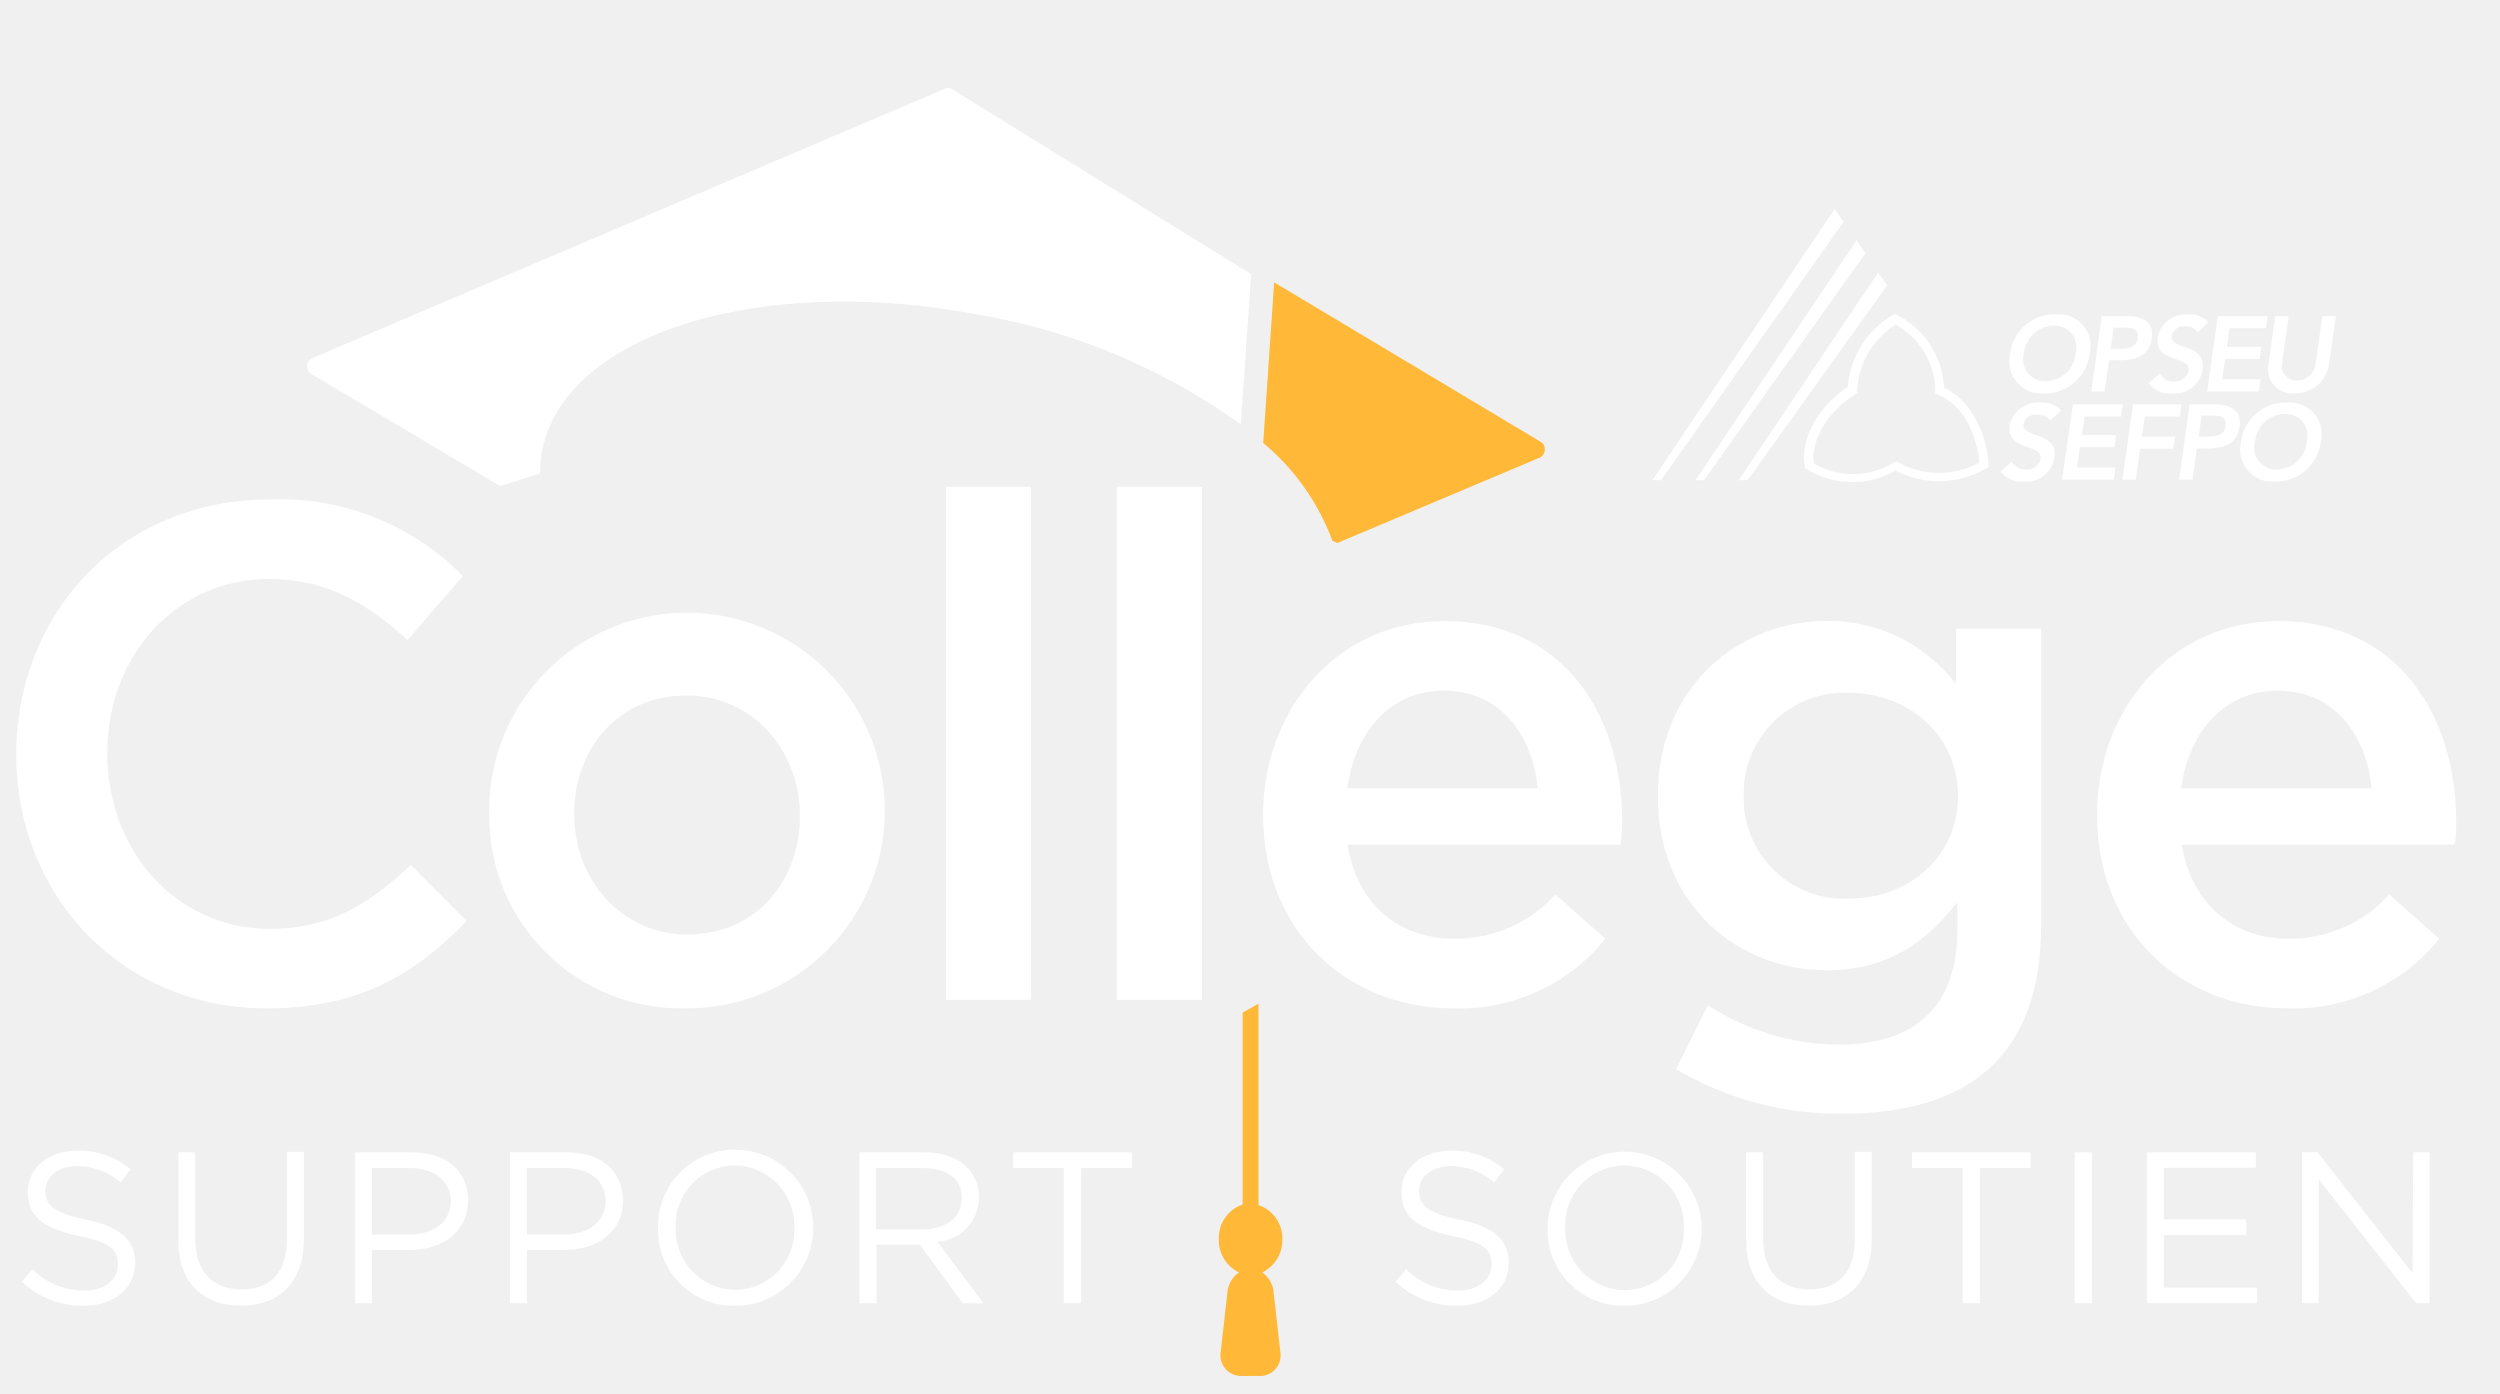
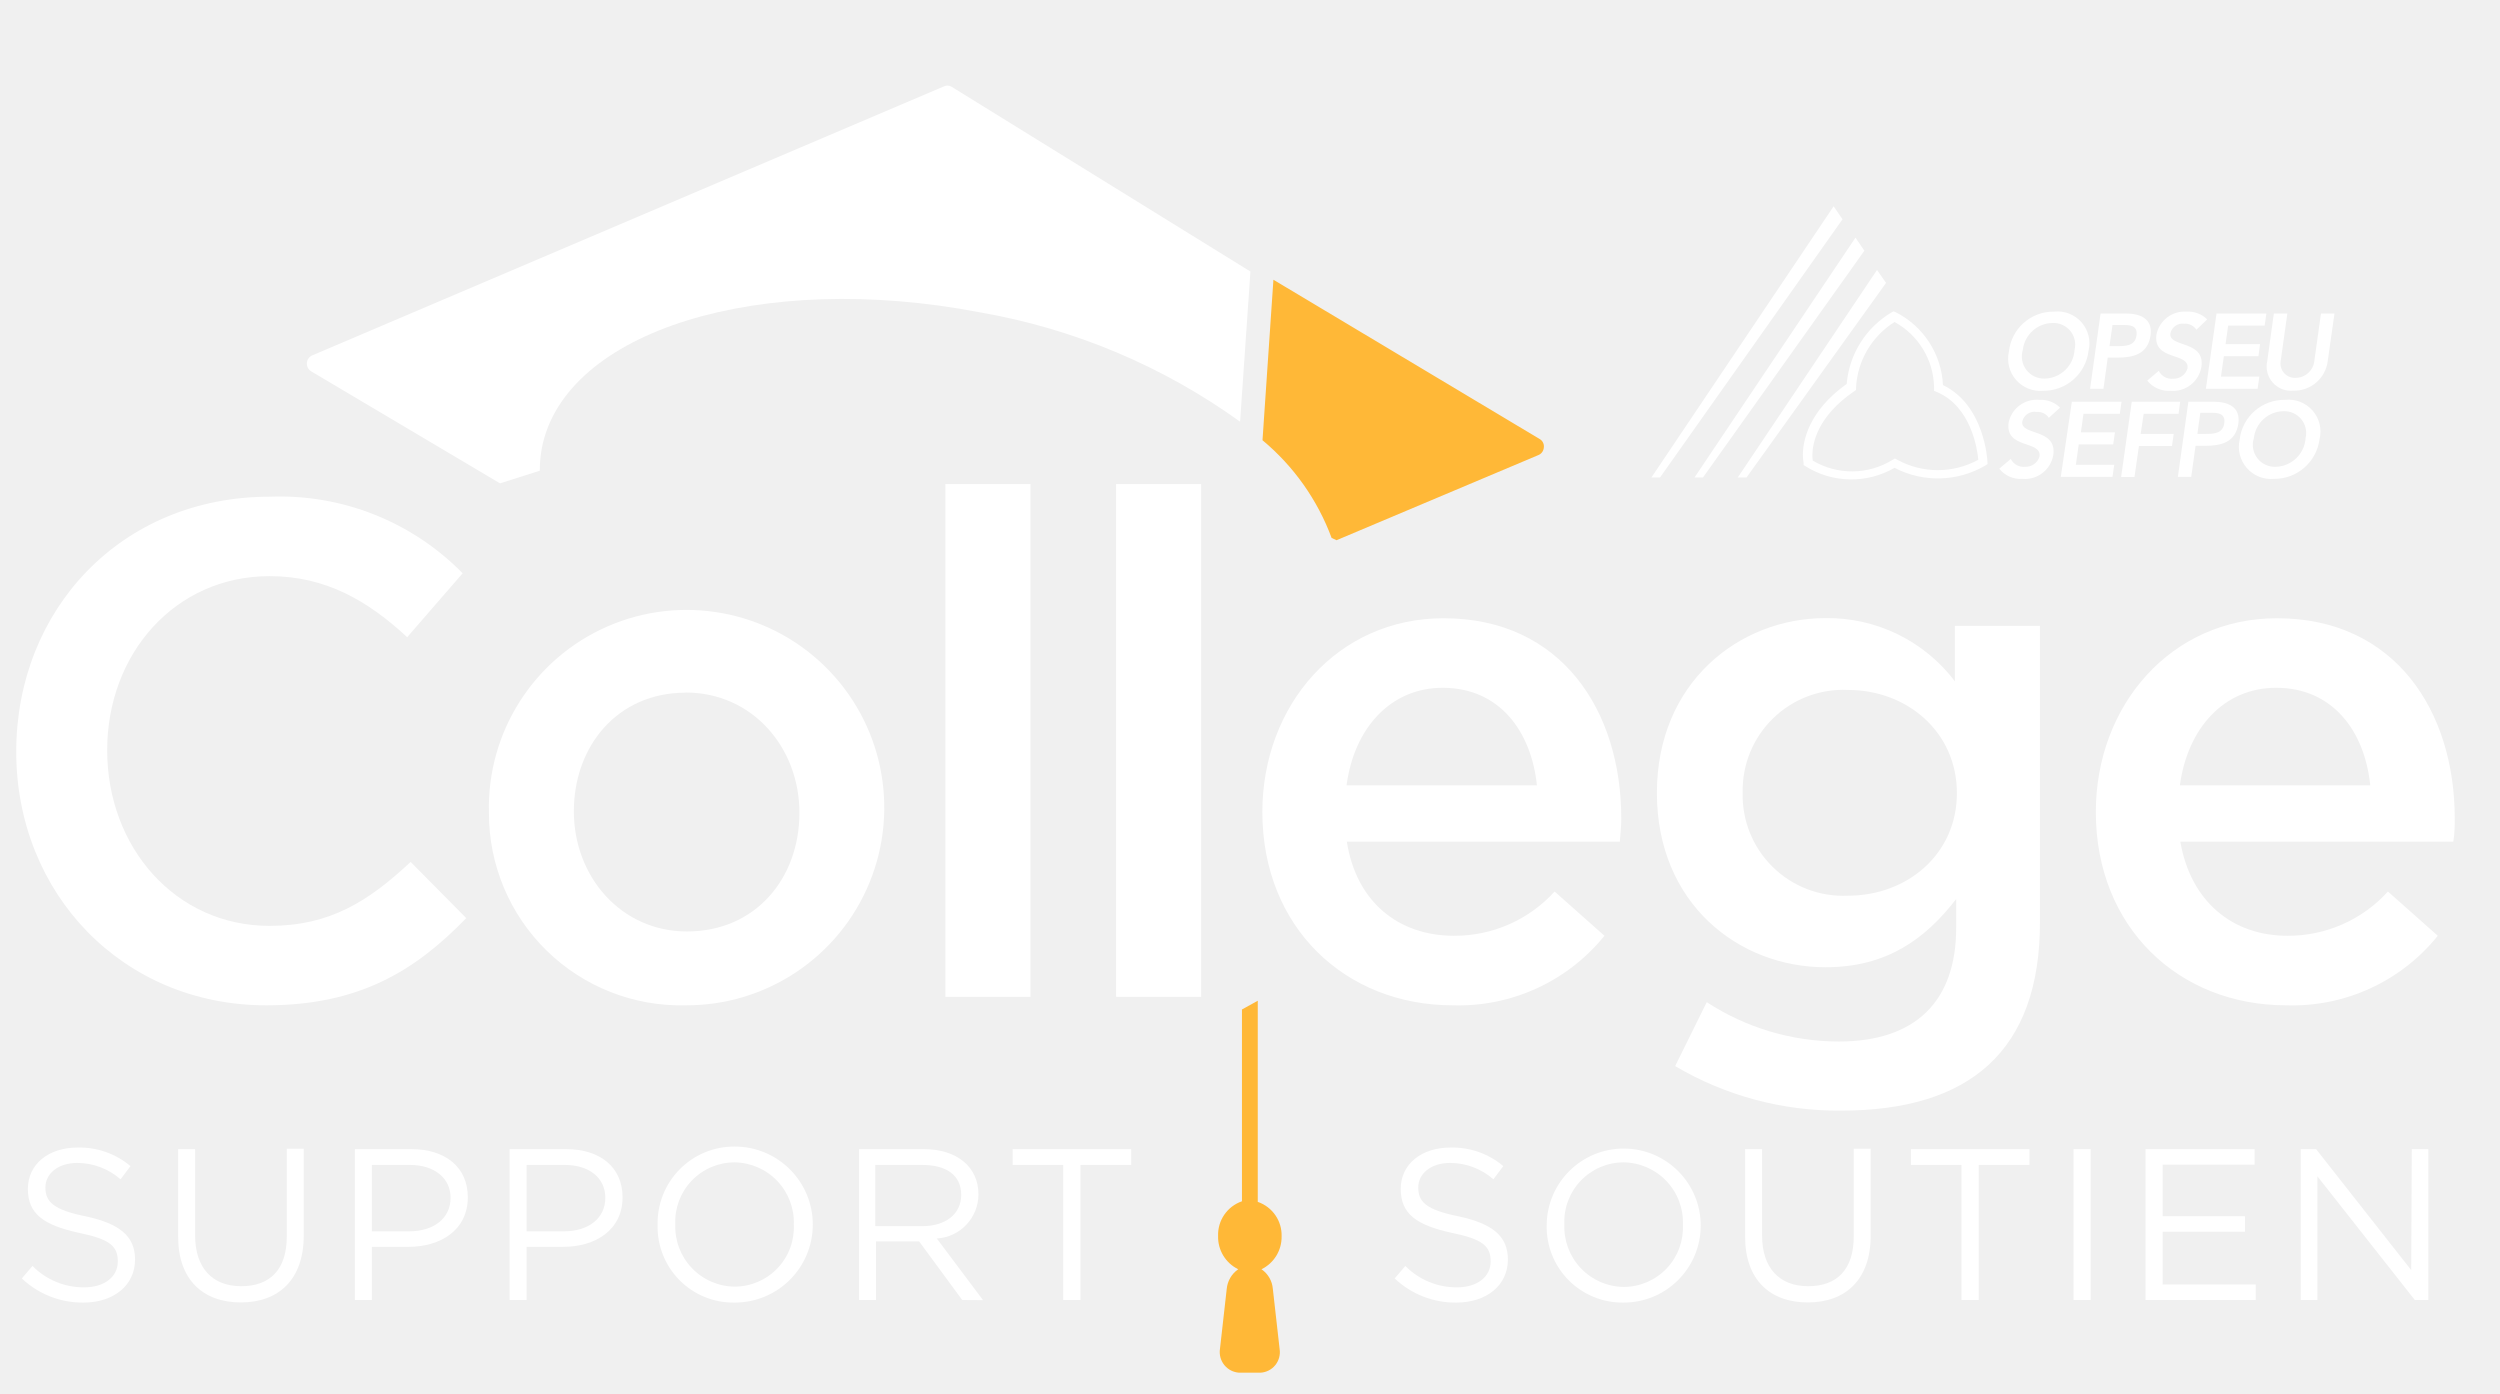
- <svg xmlns="http://www.w3.org/2000/svg" id="Layer_1" data-name="Layer 1" width="174" height="97" viewBox="42.8 56.8 173.9 96.6">
-   <path fill="#fff" d="M80.51,88c1.57-8.17,15.23-12.4,30.5-9.46a43.78,43.78,0,0,1,18.1,7.61l.72-10.45L109,62.82a.56.56,0,0,0-.52,0L64.52,81.54a.61.61,0,0,0-.36.53.62.62,0,0,0,.29.57l13.15,7.8,2.77-.88A8.93,8.93,0,0,1,80.51,88Z" />
-   <path fill="#ffb837" d="M150,87.38,131.43,76.27l-.76,11.17a16.15,16.15,0,0,1,4.81,6.8l.34.16,14.06-5.93a.61.61,0,0,0,.37-.52A.59.59,0,0,0,150,87.38Z" />
-   <path fill="#ffb837" d="M132,142.86a2.46,2.46,0,0,0-1.66-2.41v-14l-1.1.61v13.35a2.46,2.46,0,0,0-1.66,2.41,2.5,2.5,0,0,0,1.4,2.32,1.87,1.87,0,0,0-.8,1.37l-.47,4.17a1.44,1.44,0,0,0,1.34,1.66h1.48a1.43,1.43,0,0,0,1.33-1.66l-.47-4.17a1.83,1.83,0,0,0-.79-1.37A2.5,2.5,0,0,0,132,142.86Z" />
-   <path fill="#fff" d="M48.78,141.46c2.34.51,3.42,1.37,3.42,3,0,1.81-1.5,3-3.59,3a6.13,6.13,0,0,1-4.29-1.68l.74-.87a5,5,0,0,0,3.6,1.49c1.41,0,2.34-.74,2.34-1.8s-.53-1.55-2.73-2c-2.42-.53-3.53-1.31-3.53-3.05s1.46-2.88,3.45-2.88a5.49,5.49,0,0,1,3.69,1.29l-.69.92a4.58,4.58,0,0,0-3-1.14c-1.36,0-2.23.75-2.23,1.71S46.47,141,48.78,141.46Z" />
-   <path fill="#fff" d="M63.94,142.8c0,3.06-1.75,4.65-4.38,4.65s-4.36-1.59-4.36-4.56v-6.11h1.18v6c0,2.27,1.2,3.54,3.21,3.54s3.17-1.17,3.17-3.46v-6.11h1.18Z" />
-   <path fill="#fff" d="M71.23,143.58H68.68v3.7H67.5v-10.5h3.93c2.37,0,3.93,1.26,3.93,3.35C75.36,142.41,73.47,143.58,71.23,143.58Zm.11-5.7H68.68v4.62h2.6c1.74,0,2.88-.93,2.88-2.33S73,137.88,71.34,137.88Z" />
-   <path fill="#fff" d="M82,143.58H79.45v3.7H78.27v-10.5H82.2c2.37,0,3.93,1.26,3.93,3.35C86.13,142.41,84.24,143.58,82,143.58Zm.11-5.7H79.45v4.62h2.6c1.74,0,2.88-.93,2.88-2.33S83.8,137.88,82.11,137.88Z" />
-   <path fill="#fff" d="M93.91,147.46a5.27,5.27,0,0,1-5.34-5.41,5.33,5.33,0,0,1,5.37-5.45,5.43,5.43,0,0,1,0,10.86Zm0-9.76A4.13,4.13,0,0,0,89.8,142a4.18,4.18,0,0,0,4.14,4.35,4.13,4.13,0,0,0,4.11-4.32A4.18,4.18,0,0,0,93.91,137.7Z" />
-   <path fill="#fff" d="M109.77,147.28l-3-4.08h-3v4.08h-1.18v-10.5h4.51c2.31,0,3.8,1.25,3.8,3.14A3.08,3.08,0,0,1,108,143l3.22,4.29Zm-2.81-9.4h-3.24v4.26H107c1.57,0,2.7-.81,2.7-2.18S108.66,137.88,107,137.88Z" />
-   <path fill="#fff" d="M118,147.28h-1.2v-9.4h-3.52v-1.1h8.25v1.1H118Z" />
-   <path fill="#fff" d="M61.33,126.77c-10,0-17.4-7.78-17.4-17.65s7.28-17.75,17.65-17.75A17.82,17.82,0,0,1,75,96.7l-3.86,4.45c-2.74-2.54-5.67-4.25-9.58-4.25-6.55,0-11.3,5.37-11.3,12.12s4.75,12.22,11.3,12.22c4.2,0,6.89-1.71,9.82-4.45l3.87,3.91C71.65,124.42,67.74,126.77,61.33,126.77Z" />
-   <path fill="#fff" d="M90.52,126.77a13.36,13.36,0,0,1-13.69-13.4,13.76,13.76,0,1,1,13.69,13.4Zm0-21.76c-4.75,0-7.78,3.72-7.78,8.26s3.28,8.36,7.87,8.36c4.79,0,7.83-3.71,7.83-8.26S95.16,105,90.52,105Z" />
-   <path fill="#fff" d="M108.6,126.18V90.49h5.92v35.69Z" />
-   <path fill="#fff" d="M120.48,126.18V90.49h5.92v35.69Z" />
-   <path fill="#fff" d="M144,121.93a9.39,9.39,0,0,0,7-3.08l3.47,3.08a13.06,13.06,0,0,1-10.56,4.84c-7.48,0-13.25-5.43-13.25-13.45,0-7.43,5.23-13.49,12.61-13.49,8.22,0,12.37,6.45,12.37,13.93,0,.54-.05,1-.1,1.62h-19C137.2,119.58,140.13,121.93,144,121.93Zm5.77-10.47c-.4-3.81-2.64-6.79-6.56-6.79-3.61,0-6.16,2.79-6.69,6.79Z" />
-   <path fill="#fff" d="M170.93,134.1A22.31,22.31,0,0,1,159.39,131l2.2-4.45a16.83,16.83,0,0,0,9.19,2.74c5.28,0,8.17-2.74,8.17-7.92v-2c-2.15,2.79-4.84,4.75-9.09,4.75-6.07,0-11.74-4.45-11.74-12.13s5.72-12.17,11.74-12.17a11.11,11.11,0,0,1,9,4.4v-3.86h5.92V120.9C184.82,130,179.83,134.1,170.93,134.1Zm.49-29.28a7,7,0,0,0-7.33,7.13,7,7,0,0,0,7.33,7.19c4.11,0,7.58-2.88,7.58-7.14S175.53,104.82,171.42,104.82Z" />
-   <path fill="#fff" d="M202,121.93a9.37,9.37,0,0,0,7-3.08l3.47,3.08a13,13,0,0,1-10.55,4.84c-7.49,0-13.25-5.43-13.25-13.45,0-7.43,5.23-13.49,12.61-13.49,8.21,0,12.37,6.45,12.37,13.93,0,.54,0,1-.1,1.62h-19C195.28,119.58,198.21,121.93,202,121.93Zm5.77-10.47c-.39-3.81-2.64-6.79-6.55-6.79-3.62,0-6.16,2.79-6.7,6.79Z" />
-   <path fill="#fff" d="M185.76,78.49a2.22,2.22,0,0,1,2.4,2.74A3.15,3.15,0,0,1,185,84a2.24,2.24,0,0,1-2.38-2.73A3.11,3.11,0,0,1,185.76,78.49Zm-.64,4.66a2.13,2.13,0,0,0,2.07-2,1.51,1.51,0,0,0-1.54-1.87,2.11,2.11,0,0,0-2.06,1.87A1.54,1.54,0,0,0,185.12,83.15Z" />
-   <path fill="#fff" d="M189,78.62h1.76c1,0,1.88.36,1.72,1.52-.19,1.31-1.2,1.55-2.31,1.55h-.67l-.3,2.17h-.93Zm1.18,2.27c.53,0,1.22,0,1.32-.74s-.51-.73-1-.73h-.67l-.21,1.47Z" />
-   <path fill="#fff" d="M195.67,79.75a.94.94,0,0,0-.86-.42.86.86,0,0,0-.95.67c-.15,1,2.42.46,2.16,2.32A2,2,0,0,1,193.87,84a1.9,1.9,0,0,1-1.62-.71l.8-.68a1,1,0,0,0,1,.55,1,1,0,0,0,1-.72c.16-1.15-2.42-.49-2.16-2.36A2,2,0,0,1,195,78.49a1.86,1.86,0,0,1,1.42.54Z" />
-   <path fill="#fff" d="M197.07,78.62h3.47l-.12.84h-2.54l-.18,1.29h2.4l-.11.84h-2.41l-.2,1.42h2.67l-.12.85h-3.6Z" />
-   <path fill="#fff" d="M204.81,81.93a2.35,2.35,0,0,1-2.4,2.06,1.69,1.69,0,0,1-1.81-2.06l.46-3.31H202l-.46,3.28a1,1,0,0,0,1,1.2,1.32,1.32,0,0,0,1.34-1.2l.46-3.28h.94Z" />
-   <path fill="#fff" d="M185.4,85.88a.94.94,0,0,0-.85-.41.87.87,0,0,0-1,.67c-.14,1,2.42.45,2.16,2.32a2,2,0,0,1-2.15,1.67,1.88,1.88,0,0,1-1.61-.71l.8-.68a1,1,0,0,0,1,.55,1,1,0,0,0,1-.72c.16-1.15-2.41-.49-2.15-2.36a2,2,0,0,1,2.15-1.58,1.88,1.88,0,0,1,1.43.54Z" />
-   <path fill="#fff" d="M187,84.76h3.46l-.12.84h-2.53l-.18,1.29H190l-.12.84h-2.4l-.2,1.42h2.67l-.12.84h-3.6Z" />
-   <path fill="#fff" d="M191.17,84.76h3.37l-.11.84H192L191.79,87h2.3l-.12.84h-2.3L191.36,90h-.93Z" />
-   <path fill="#fff" d="M195.11,84.76h1.76c1,0,1.88.36,1.72,1.52-.19,1.31-1.2,1.55-2.31,1.55h-.67l-.3,2.16h-.93ZM196.29,87c.53,0,1.22,0,1.32-.74s-.51-.73-1-.73h-.67l-.2,1.47Z" />
-   <path fill="#fff" d="M201.84,84.63a2.22,2.22,0,0,1,2.4,2.74,3.17,3.17,0,0,1-3.18,2.76,2.24,2.24,0,0,1-2.38-2.73A3.12,3.12,0,0,1,201.84,84.63Zm-.65,4.66a2.14,2.14,0,0,0,2.08-2,1.52,1.52,0,0,0-1.54-1.87,2.1,2.1,0,0,0-2.06,1.87A1.53,1.53,0,0,0,201.19,89.29Z" />
-   <path fill="#fff" d="M174.49,78.52a6.41,6.41,0,0,0-3.16,5c-2.68,1.91-3.05,4-3.05,4.93a3.58,3.58,0,0,0,.05.58l0,.13.1.07a6,6,0,0,0,6.23.13,6.52,6.52,0,0,0,6.32-.16l.15-.1V89c0-.17-.2-4-3.1-5.4a6,6,0,0,0-3.27-5.06l-.16-.07Zm-5.55,10c0-.84.32-2.71,2.9-4.48l.14-.1v-.17a5.75,5.75,0,0,1,2.68-4.56,5.28,5.28,0,0,1,2.75,4.51V84l.21.09c2.35,1,2.8,3.92,2.87,4.71a5.87,5.87,0,0,1-5.64,0l-.16-.09-.16.09a5.35,5.35,0,0,1-5.56.06A2.28,2.28,0,0,1,168.94,88.5Z" />
-   <polygon fill="#fff" points="172.56 74.25 171.94 73.34 160.74 90.03 161.33 90.03 172.56 74.25" />
-   <polygon fill="#fff" points="174.07 76.49 173.44 75.59 163.75 90.03 164.36 90.03 174.07 76.49" />
-   <polygon fill="#fff" points="171.04 72.06 170.42 71.16 157.74 90.03 158.34 90.03 171.04 72.06" />
-   <path fill="#fff" d="M144.33,141.46c2.34.51,3.42,1.37,3.42,3,0,1.81-1.5,3-3.59,3a6.13,6.13,0,0,1-4.29-1.68l.74-.87a5,5,0,0,0,3.6,1.49c1.41,0,2.34-.74,2.34-1.8s-.53-1.55-2.73-2c-2.42-.53-3.53-1.31-3.53-3.05s1.46-2.88,3.45-2.88a5.49,5.49,0,0,1,3.69,1.29l-.69.92a4.58,4.58,0,0,0-3-1.14c-1.36,0-2.23.75-2.23,1.71S142,141,144.33,141.46Z" />
-   <path fill="#fff" d="M155.79,147.46a5.27,5.27,0,0,1-5.34-5.41,5.36,5.36,0,1,1,5.34,5.41Zm0-9.76a4.13,4.13,0,0,0-4.11,4.32,4.18,4.18,0,0,0,4.14,4.35,4.13,4.13,0,0,0,4.11-4.32A4.18,4.18,0,0,0,155.79,137.7Z" />
-   <path fill="#fff" d="M173,142.8c0,3.06-1.75,4.65-4.38,4.65s-4.36-1.59-4.36-4.56v-6.11h1.18v6c0,2.27,1.2,3.54,3.21,3.54s3.17-1.17,3.17-3.46v-6.11H173Z" />
-   <path fill="#fff" d="M180.52,147.28h-1.2v-9.4H175.8v-1.1h8.25v1.1h-3.53Z" />
-   <path fill="#fff" d="M188.31,136.78v10.5h-1.19v-10.5Z" />
-   <path fill="#fff" d="M199.72,137.86h-6.4v3.59h5.73v1.08h-5.73v3.67h6.48v1.08h-7.67v-10.5h7.59Z" />
-   <path fill="#fff" d="M210.66,136.78h1.15v10.5h-.94l-6.78-8.61v8.61h-1.16v-10.5H204l6.62,8.42Z" />
+ <svg xmlns="http://www.w3.org/2000/svg" id="Layer_1" data-name="Layer 1" width="174" height="97" viewBox="0 0 174 97">
+   <g transform="translate(-42.8, -56.8)">
+     <path fill="#fff" d="M80.51,88c1.57-8.17,15.23-12.4,30.5-9.46a43.78,43.78,0,0,1,18.1,7.61l.72-10.45L109,62.82a.56.56,0,0,0-.52,0L64.52,81.54a.61.61,0,0,0-.36.53.62.62,0,0,0,.29.57l13.15,7.8,2.77-.88A8.93,8.93,0,0,1,80.51,88Z" />
+     <path fill="#ffb837" d="M150,87.38,131.43,76.27l-.76,11.17a16.15,16.15,0,0,1,4.81,6.8l.34.16,14.06-5.93a.61.61,0,0,0,.37-.52A.59.59,0,0,0,150,87.38Z" />
+     <path fill="#ffb837" d="M132,142.86a2.46,2.46,0,0,0-1.66-2.41v-14l-1.1.61v13.35a2.46,2.46,0,0,0-1.66,2.41,2.5,2.5,0,0,0,1.4,2.32,1.87,1.87,0,0,0-.8,1.37l-.47,4.17a1.44,1.44,0,0,0,1.34,1.66h1.48a1.43,1.43,0,0,0,1.33-1.66l-.47-4.17a1.83,1.83,0,0,0-.79-1.37A2.5,2.5,0,0,0,132,142.86Z" />
+     <path fill="#fff" d="M48.78,141.46c2.34.51,3.42,1.37,3.42,3,0,1.81-1.5,3-3.59,3a6.13,6.13,0,0,1-4.29-1.68l.74-.87a5,5,0,0,0,3.6,1.49c1.41,0,2.34-.74,2.34-1.8s-.53-1.55-2.73-2c-2.42-.53-3.53-1.31-3.53-3.05s1.46-2.88,3.45-2.88a5.49,5.49,0,0,1,3.69,1.29l-.69.92a4.58,4.58,0,0,0-3-1.14c-1.36,0-2.23.75-2.23,1.71S46.47,141,48.78,141.46Z" />
+     <path fill="#fff" d="M63.94,142.8c0,3.06-1.75,4.65-4.38,4.65s-4.36-1.59-4.36-4.56v-6.11h1.18v6c0,2.27,1.2,3.54,3.21,3.54s3.17-1.17,3.17-3.46v-6.11h1.18Z" />
+     <path fill="#fff" d="M71.23,143.58H68.68v3.7H67.5v-10.5h3.93c2.37,0,3.93,1.26,3.93,3.35C75.36,142.41,73.47,143.58,71.23,143.58Zm.11-5.7H68.68v4.62h2.6c1.74,0,2.88-.93,2.88-2.33S73,137.88,71.34,137.88Z" />
+     <path fill="#fff" d="M82,143.58H79.45v3.7H78.27v-10.5H82.2c2.37,0,3.93,1.26,3.93,3.35C86.13,142.41,84.24,143.58,82,143.58Zm.11-5.7H79.45v4.62h2.6c1.74,0,2.88-.93,2.88-2.33S83.8,137.88,82.11,137.88Z" />
+     <path fill="#fff" d="M93.91,147.46a5.27,5.27,0,0,1-5.34-5.41,5.33,5.33,0,0,1,5.37-5.45,5.43,5.43,0,0,1,0,10.86Zm0-9.76A4.13,4.13,0,0,0,89.8,142a4.18,4.18,0,0,0,4.14,4.35,4.13,4.13,0,0,0,4.11-4.32A4.18,4.18,0,0,0,93.91,137.7Z" />
+     <path fill="#fff" d="M109.77,147.28l-3-4.08h-3v4.08h-1.18v-10.5h4.51c2.31,0,3.8,1.25,3.8,3.14A3.08,3.08,0,0,1,108,143l3.22,4.29Zm-2.81-9.4h-3.24v4.26H107c1.57,0,2.7-.81,2.7-2.18S108.66,137.88,107,137.88Z" />
+     <path fill="#fff" d="M118,147.28h-1.2v-9.4h-3.52v-1.1h8.25v1.1H118Z" />
+     <path fill="#fff" d="M61.33,126.77c-10,0-17.4-7.78-17.4-17.65s7.28-17.75,17.65-17.75A17.82,17.82,0,0,1,75,96.7l-3.86,4.45c-2.74-2.54-5.67-4.25-9.58-4.25-6.55,0-11.3,5.37-11.3,12.12s4.75,12.22,11.3,12.22c4.2,0,6.89-1.71,9.82-4.45l3.87,3.91C71.65,124.42,67.74,126.77,61.33,126.77Z" />
+     <path fill="#fff" d="M90.52,126.77a13.36,13.36,0,0,1-13.69-13.4,13.76,13.76,0,1,1,13.69,13.4Zm0-21.76c-4.75,0-7.78,3.72-7.78,8.26s3.28,8.36,7.87,8.36c4.79,0,7.83-3.71,7.83-8.26S95.16,105,90.52,105Z" />
+     <path fill="#fff" d="M108.6,126.18V90.49h5.92v35.69Z" />
+     <path fill="#fff" d="M120.48,126.18V90.49h5.92v35.69Z" />
+     <path fill="#fff" d="M144,121.93a9.39,9.39,0,0,0,7-3.08l3.47,3.08a13.06,13.06,0,0,1-10.56,4.84c-7.48,0-13.25-5.43-13.25-13.45,0-7.43,5.23-13.49,12.61-13.49,8.22,0,12.37,6.45,12.37,13.93,0,.54-.05,1-.1,1.62h-19C137.2,119.58,140.13,121.93,144,121.93Zm5.77-10.47c-.4-3.81-2.64-6.79-6.56-6.79-3.61,0-6.16,2.79-6.69,6.79Z" />
+     <path fill="#fff" d="M170.93,134.1A22.31,22.31,0,0,1,159.39,131l2.2-4.45a16.83,16.83,0,0,0,9.19,2.74c5.28,0,8.17-2.74,8.17-7.92v-2c-2.15,2.79-4.84,4.75-9.09,4.75-6.07,0-11.74-4.45-11.74-12.13s5.72-12.17,11.74-12.17a11.11,11.11,0,0,1,9,4.4v-3.86h5.92V120.9C184.82,130,179.83,134.1,170.93,134.1Zm.49-29.28a7,7,0,0,0-7.33,7.13,7,7,0,0,0,7.33,7.19c4.11,0,7.58-2.88,7.58-7.14S175.53,104.82,171.42,104.82Z" />
+     <path fill="#fff" d="M202,121.93a9.37,9.37,0,0,0,7-3.08l3.47,3.08a13,13,0,0,1-10.55,4.84c-7.49,0-13.25-5.43-13.25-13.45,0-7.43,5.23-13.49,12.61-13.49,8.21,0,12.37,6.45,12.37,13.93,0,.54,0,1-.1,1.62h-19C195.28,119.58,198.21,121.93,202,121.93Zm5.77-10.47c-.39-3.81-2.64-6.79-6.55-6.79-3.62,0-6.16,2.79-6.7,6.79Z" />
+     <path fill="#fff" d="M185.76,78.49a2.22,2.22,0,0,1,2.4,2.74A3.15,3.15,0,0,1,185,84a2.24,2.24,0,0,1-2.38-2.73A3.11,3.11,0,0,1,185.76,78.49Zm-.64,4.66a2.13,2.13,0,0,0,2.07-2,1.51,1.51,0,0,0-1.54-1.87,2.11,2.11,0,0,0-2.06,1.87A1.54,1.54,0,0,0,185.12,83.15Z" />
+     <path fill="#fff" d="M189,78.62h1.76c1,0,1.88.36,1.72,1.52-.19,1.31-1.2,1.55-2.31,1.55h-.67l-.3,2.17h-.93Zm1.18,2.27c.53,0,1.22,0,1.32-.74s-.51-.73-1-.73h-.67l-.21,1.47Z" />
+     <path fill="#fff" d="M195.67,79.75a.94.94,0,0,0-.86-.42.86.86,0,0,0-.95.67c-.15,1,2.42.46,2.16,2.32A2,2,0,0,1,193.87,84a1.9,1.9,0,0,1-1.62-.71l.8-.68a1,1,0,0,0,1,.55,1,1,0,0,0,1-.72c.16-1.15-2.42-.49-2.16-2.36A2,2,0,0,1,195,78.49a1.86,1.86,0,0,1,1.42.54Z" />
+     <path fill="#fff" d="M197.07,78.62h3.47l-.12.84h-2.54l-.18,1.29h2.4l-.11.84h-2.41l-.2,1.42h2.67l-.12.85h-3.6Z" />
+     <path fill="#fff" d="M204.81,81.93a2.35,2.35,0,0,1-2.4,2.06,1.69,1.69,0,0,1-1.81-2.06l.46-3.31H202l-.46,3.28a1,1,0,0,0,1,1.2,1.32,1.32,0,0,0,1.34-1.2l.46-3.28h.94Z" />
+     <path fill="#fff" d="M185.4,85.88a.94.94,0,0,0-.85-.41.87.87,0,0,0-1,.67c-.14,1,2.42.45,2.16,2.32a2,2,0,0,1-2.15,1.67,1.88,1.88,0,0,1-1.61-.71l.8-.68a1,1,0,0,0,1,.55,1,1,0,0,0,1-.72c.16-1.15-2.41-.49-2.15-2.36a2,2,0,0,1,2.15-1.58,1.88,1.88,0,0,1,1.43.54Z" />
+     <path fill="#fff" d="M187,84.76h3.46l-.12.84h-2.53l-.18,1.29H190l-.12.84h-2.4l-.2,1.42h2.67l-.12.84h-3.6Z" />
+     <path fill="#fff" d="M191.17,84.76h3.37l-.11.84H192L191.79,87h2.3l-.12.84h-2.3L191.36,90h-.93Z" />
+     <path fill="#fff" d="M195.11,84.76h1.76c1,0,1.88.36,1.72,1.52-.19,1.31-1.2,1.55-2.31,1.55h-.67l-.3,2.16h-.93ZM196.29,87c.53,0,1.22,0,1.32-.74s-.51-.73-1-.73h-.67l-.2,1.47Z" />
+     <path fill="#fff" d="M201.84,84.63a2.22,2.22,0,0,1,2.4,2.74,3.17,3.17,0,0,1-3.18,2.76,2.24,2.24,0,0,1-2.38-2.73A3.12,3.12,0,0,1,201.84,84.63Zm-.65,4.66a2.14,2.14,0,0,0,2.08-2,1.52,1.52,0,0,0-1.54-1.87,2.1,2.1,0,0,0-2.06,1.87A1.53,1.53,0,0,0,201.19,89.29Z" />
+     <path fill="#fff" d="M174.49,78.52a6.41,6.41,0,0,0-3.16,5c-2.68,1.91-3.05,4-3.05,4.93a3.58,3.58,0,0,0,.05.58l0,.13.1.07a6,6,0,0,0,6.23.13,6.52,6.52,0,0,0,6.32-.16l.15-.1V89c0-.17-.2-4-3.1-5.4a6,6,0,0,0-3.27-5.06l-.16-.07Zm-5.55,10c0-.84.32-2.71,2.9-4.48l.14-.1v-.17a5.75,5.75,0,0,1,2.68-4.56,5.28,5.28,0,0,1,2.75,4.51V84l.21.09c2.35,1,2.8,3.92,2.87,4.71a5.87,5.87,0,0,1-5.64,0l-.16-.09-.16.09a5.35,5.35,0,0,1-5.56.06A2.28,2.28,0,0,1,168.94,88.5Z" />
+     <polygon fill="#fff" points="172.56 74.25 171.94 73.34 160.74 90.03 161.33 90.03 172.56 74.25" />
+     <polygon fill="#fff" points="174.07 76.49 173.44 75.59 163.75 90.03 164.36 90.03 174.07 76.49" />
+     <polygon fill="#fff" points="171.04 72.06 170.42 71.16 157.74 90.03 158.34 90.03 171.04 72.06" />
+     <path fill="#fff" d="M144.33,141.46c2.34.51,3.42,1.37,3.42,3,0,1.81-1.5,3-3.59,3a6.13,6.13,0,0,1-4.29-1.68l.74-.87a5,5,0,0,0,3.6,1.49c1.41,0,2.34-.74,2.34-1.8s-.53-1.55-2.73-2c-2.42-.53-3.53-1.31-3.53-3.05s1.46-2.88,3.45-2.88a5.49,5.49,0,0,1,3.69,1.29l-.69.92a4.58,4.58,0,0,0-3-1.14c-1.36,0-2.23.75-2.23,1.71S142,141,144.33,141.46Z" />
+     <path fill="#fff" d="M155.79,147.46a5.27,5.27,0,0,1-5.34-5.41,5.36,5.36,0,1,1,5.34,5.41Zm0-9.76a4.13,4.13,0,0,0-4.11,4.32,4.18,4.18,0,0,0,4.14,4.35,4.13,4.13,0,0,0,4.11-4.32A4.18,4.18,0,0,0,155.79,137.7Z" />
+     <path fill="#fff" d="M173,142.8c0,3.06-1.75,4.65-4.38,4.65s-4.36-1.59-4.36-4.56v-6.11h1.18v6c0,2.27,1.2,3.54,3.21,3.54s3.17-1.17,3.17-3.46v-6.11H173Z" />
+     <path fill="#fff" d="M180.52,147.28h-1.2v-9.4H175.8v-1.1h8.25v1.1h-3.53Z" />
+     <path fill="#fff" d="M188.31,136.78v10.5h-1.19v-10.5Z" />
+     <path fill="#fff" d="M199.72,137.86h-6.4v3.59h5.73v1.08h-5.73v3.67h6.48v1.08h-7.67v-10.5h7.59Z" />
+     <path fill="#fff" d="M210.66,136.78h1.15v10.5h-.94l-6.78-8.61v8.61h-1.16v-10.5H204l6.62,8.42Z" />
+   </g>
</svg>
